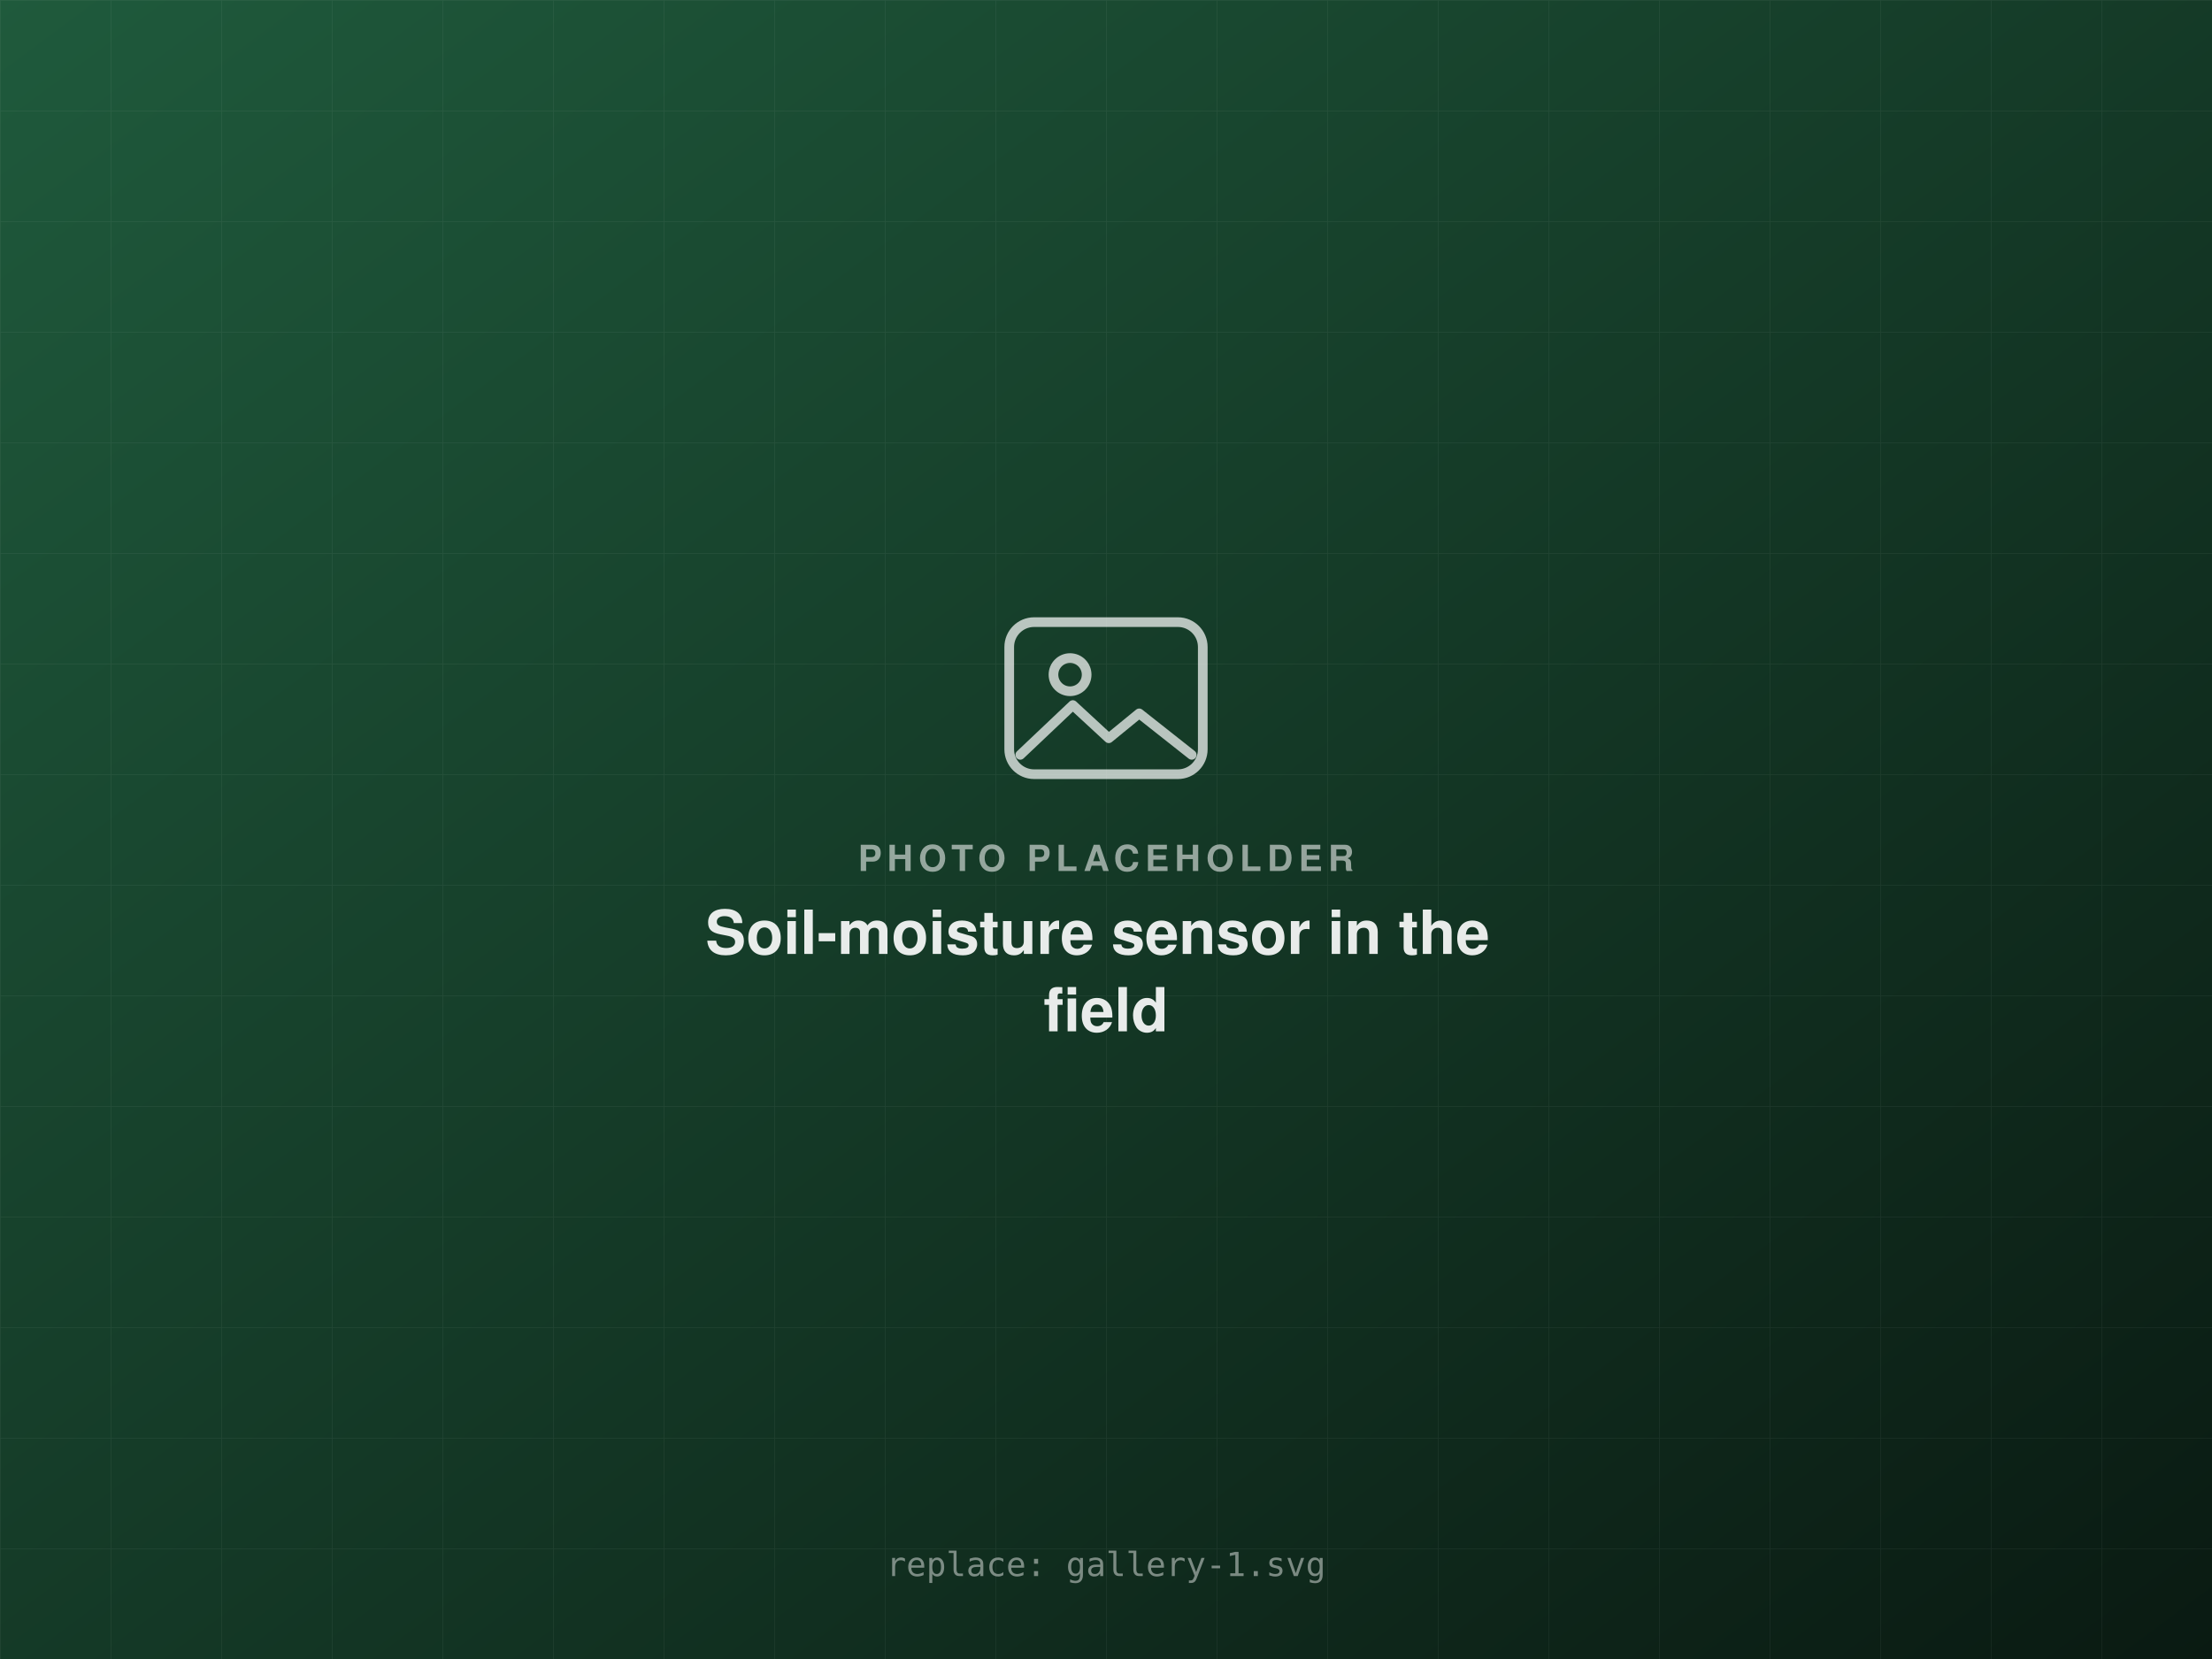
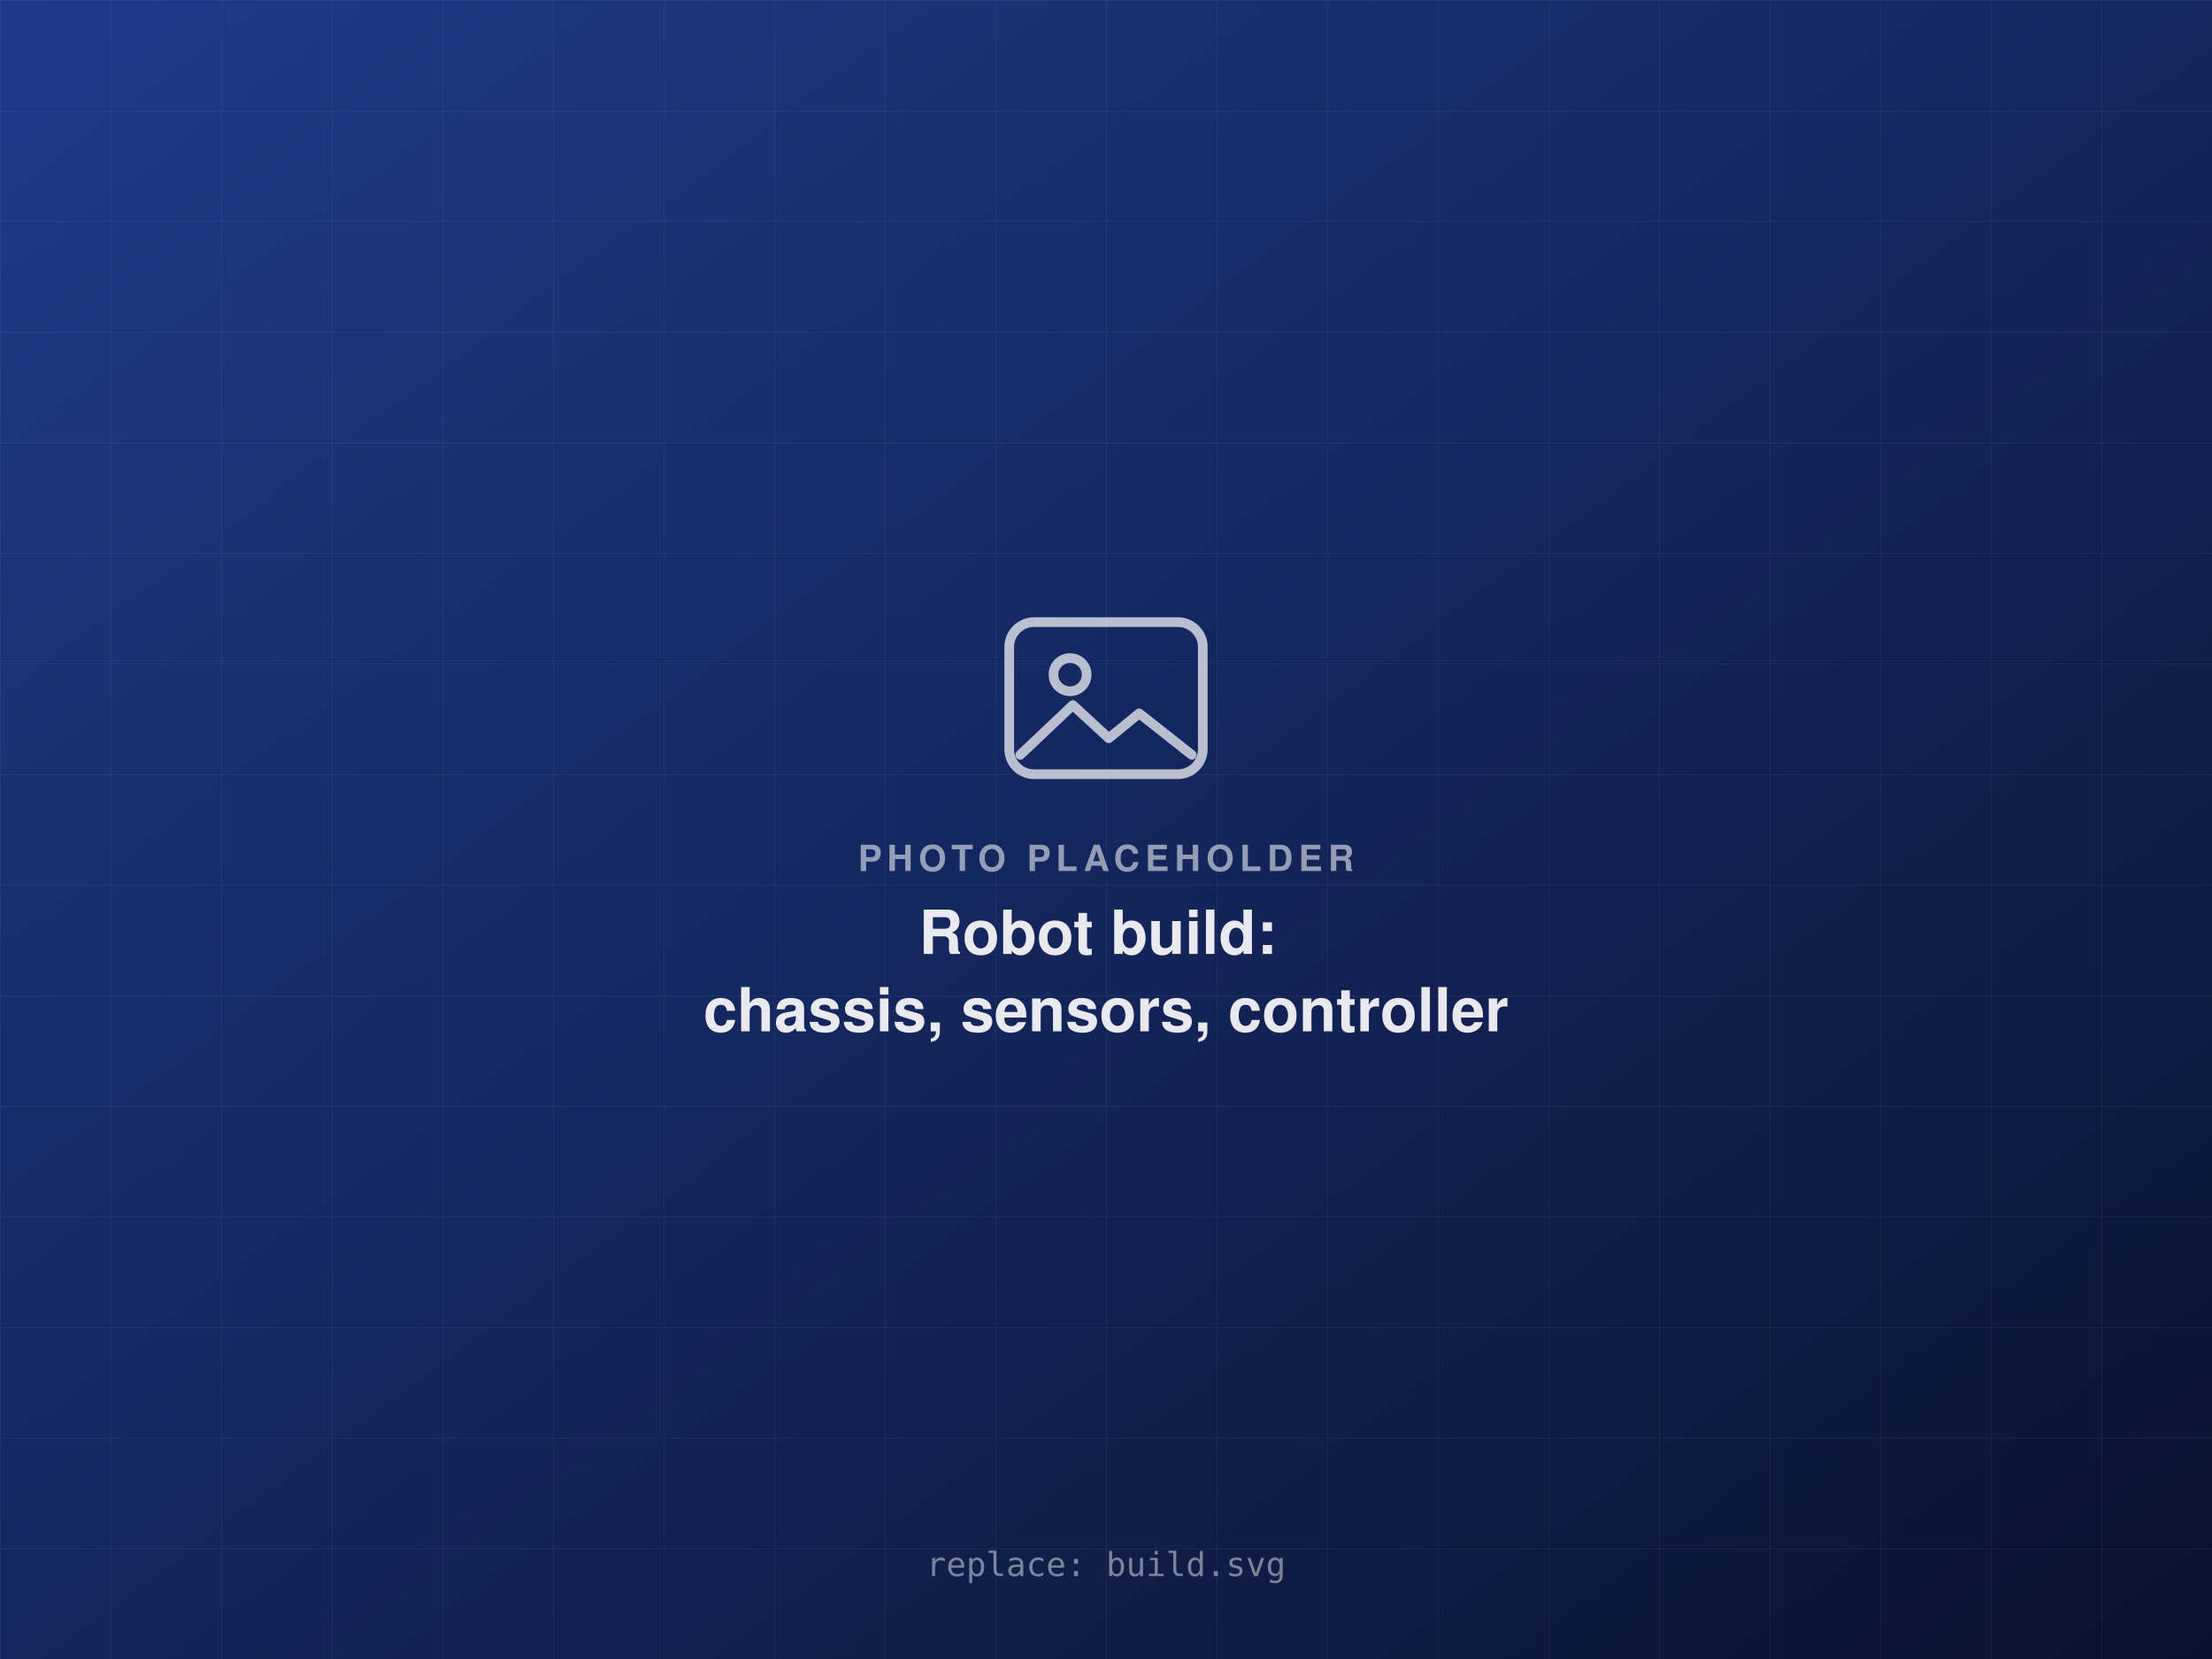
<svg xmlns="http://www.w3.org/2000/svg" viewBox="0 0 1600 1200" width="1600" height="1200">
  <defs>
    <linearGradient id="g" x1="0" y1="0" x2="1" y2="1">
-       <stop offset="0" stop-color="#1f5a3c" />
-       <stop offset="1" stop-color="#0a1a12" />
+       <stop offset="0" stop-color="#1e3a8a" />
+       <stop offset="1" stop-color="#0a1230" />
    </linearGradient>
    <pattern id="p" width="80" height="80" patternUnits="userSpaceOnUse">
      <path d="M80 0H0V80" fill="none" stroke="#fff" stroke-opacity=".06" />
    </pattern>
  </defs>
  <rect width="1600" height="1200" fill="url(#g)" />
  <rect width="1600" height="1200" fill="url(#p)" />
  <g transform="translate(730.0 450.0)" fill="none" stroke="#fff" stroke-opacity=".7" stroke-width="7" stroke-linejoin="round" stroke-linecap="round">
    <rect x="0" y="0" width="140" height="110" rx="18" />
    <circle cx="44" cy="38" r="12" />
    <path d="M8 96l38-36 26 24 22-18 38 30" />
  </g>
  <text x="800.0" y="630.0" text-anchor="middle" font-family="-apple-system,Segoe UI,Helvetica,Arial,sans-serif" font-size="26" font-weight="700" letter-spacing="4" fill="#fff" fill-opacity=".55">PHOTO PLACEHOLDER</text>
  <text x="800.0" y="690.0" text-anchor="middle" font-family="-apple-system,Segoe UI,Helvetica,Arial,sans-serif" font-size="44" font-weight="600" fill="#fff" fill-opacity=".9">
-     <tspan x="800.0" dy="0">Soil-moisture sensor in the</tspan>
-     <tspan x="800.0" dy="56">field</tspan>
+     <tspan x="800.0" dy="0">Robot build:</tspan>
+     <tspan x="800.0" dy="56">chassis, sensors, controller</tspan>
  </text>
-   <text x="800.0" y="1140" text-anchor="middle" font-family="ui-monospace,Menlo,Consolas,monospace" font-size="24" fill="#fff" fill-opacity=".45">replace: gallery-1.svg</text>
+   <text x="800.0" y="1140" text-anchor="middle" font-family="ui-monospace,Menlo,Consolas,monospace" font-size="24" fill="#fff" fill-opacity=".45">replace: build.svg</text>
</svg>
